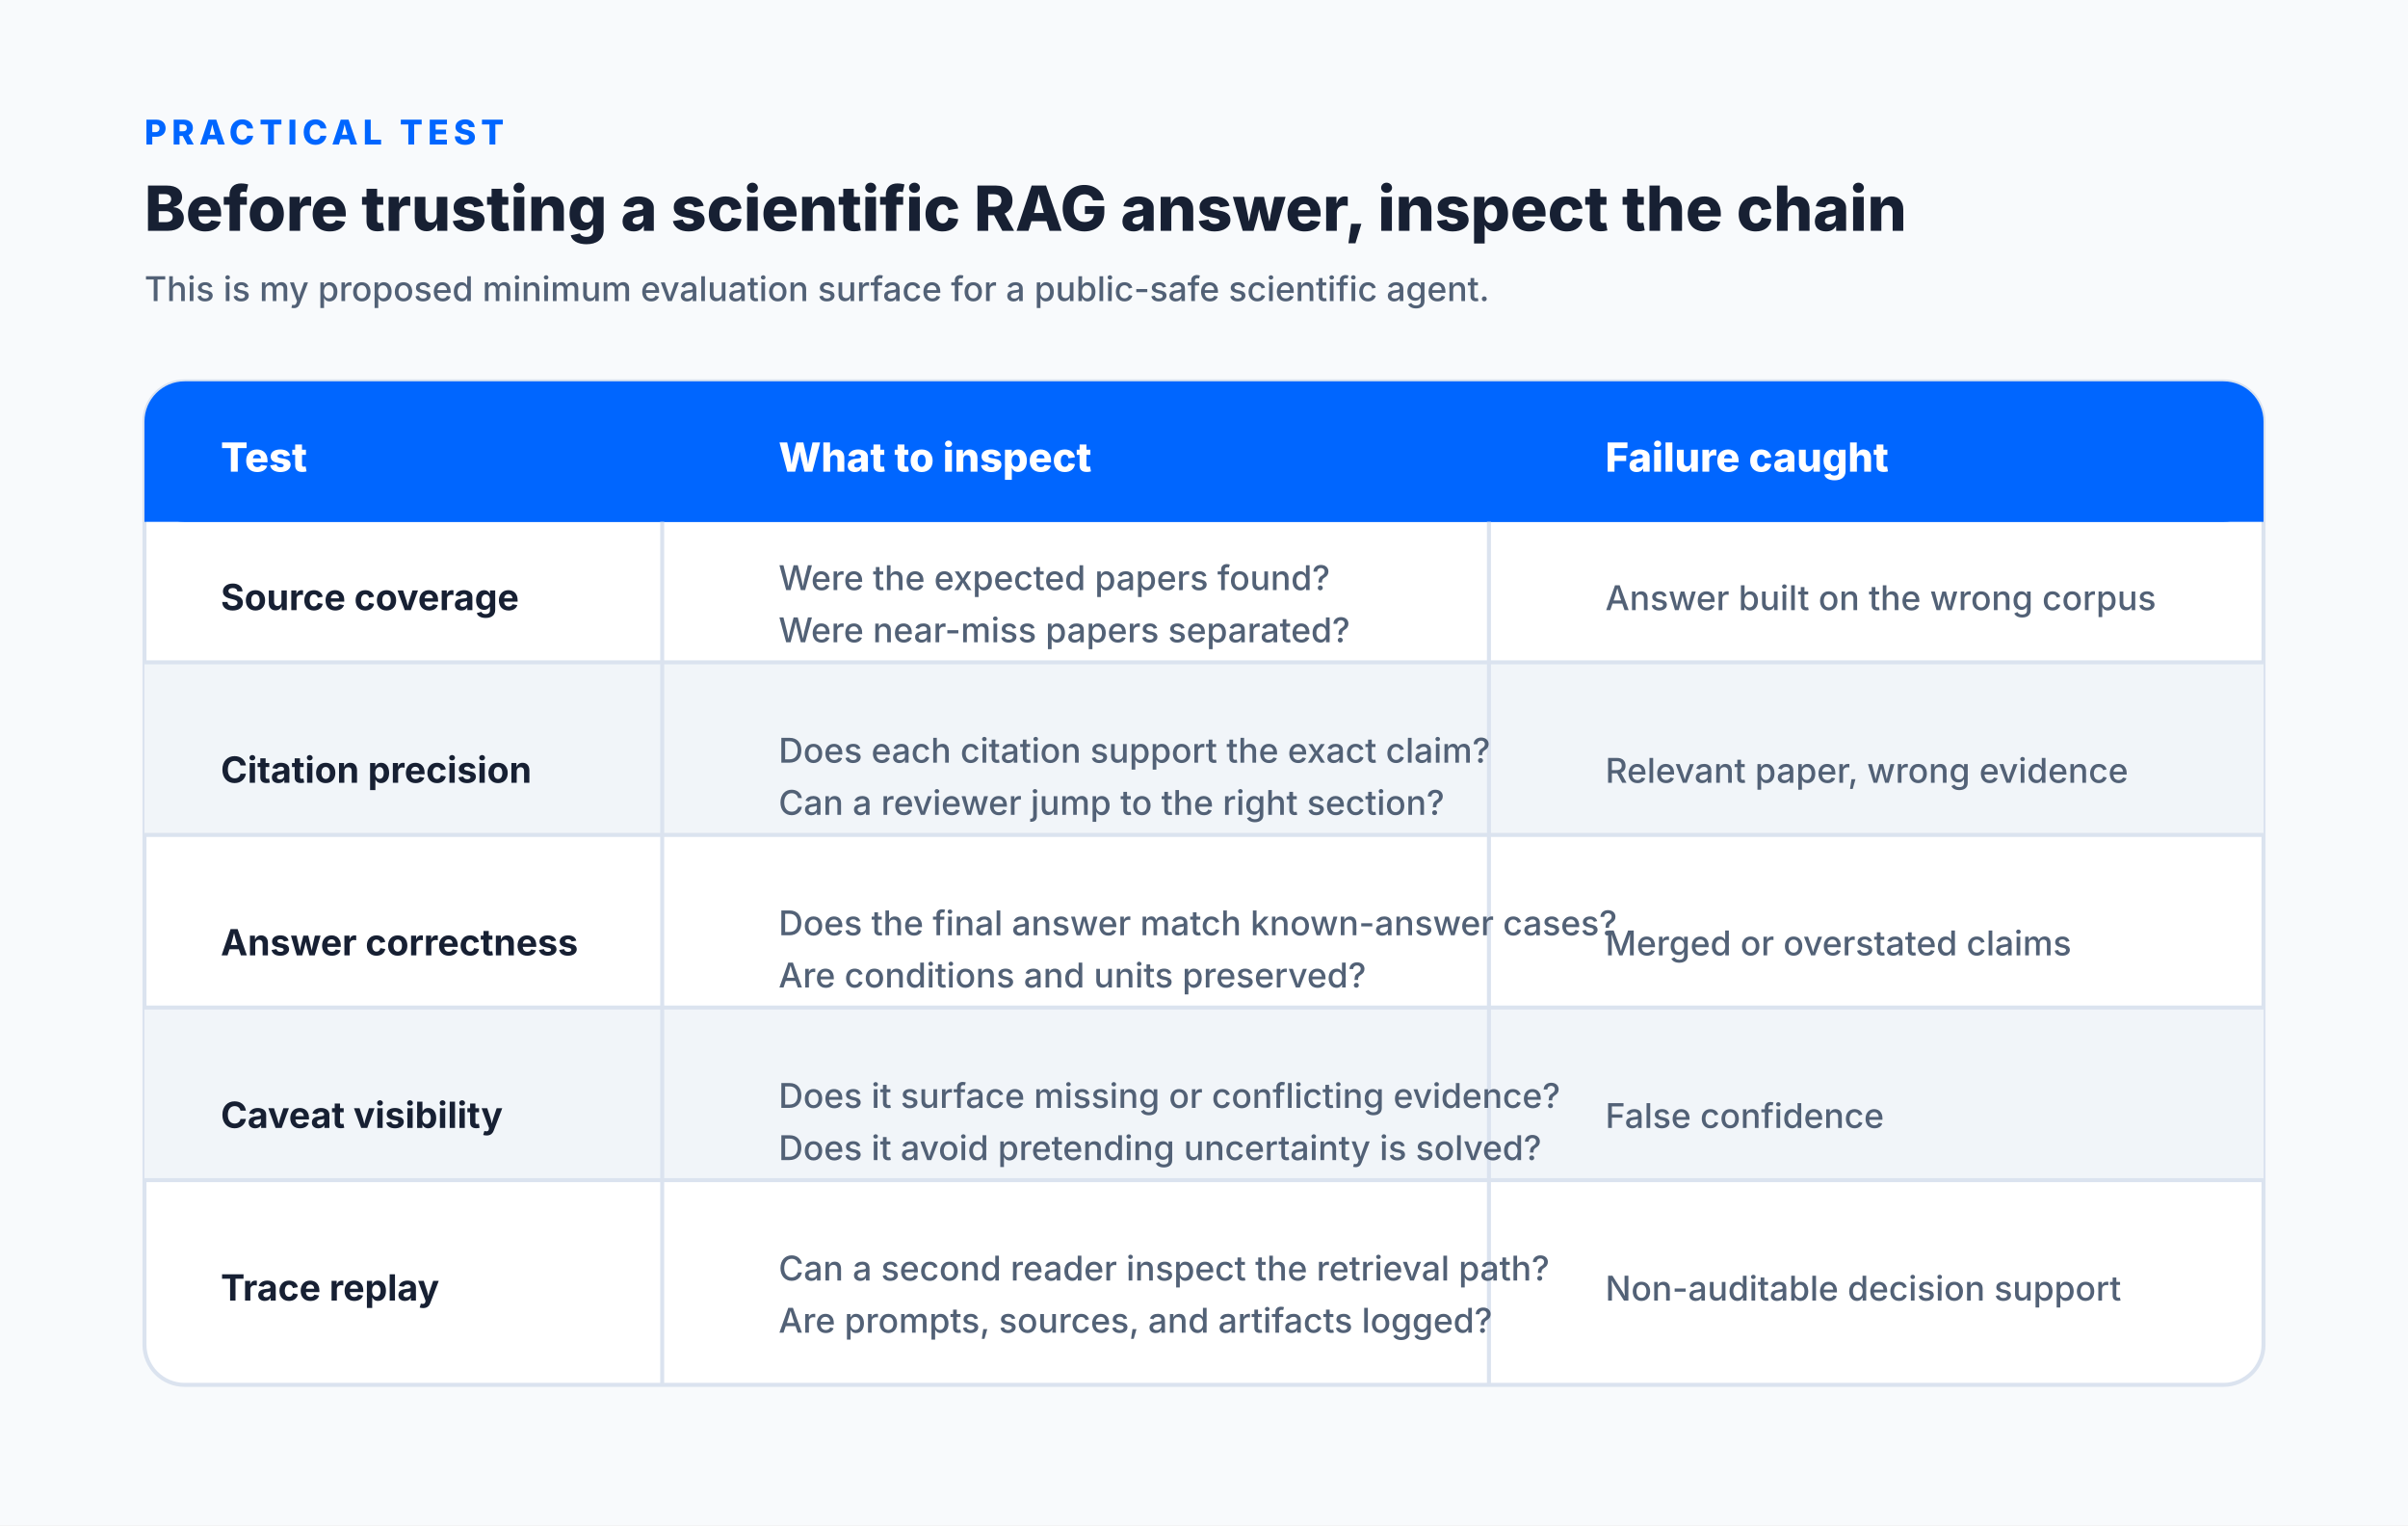
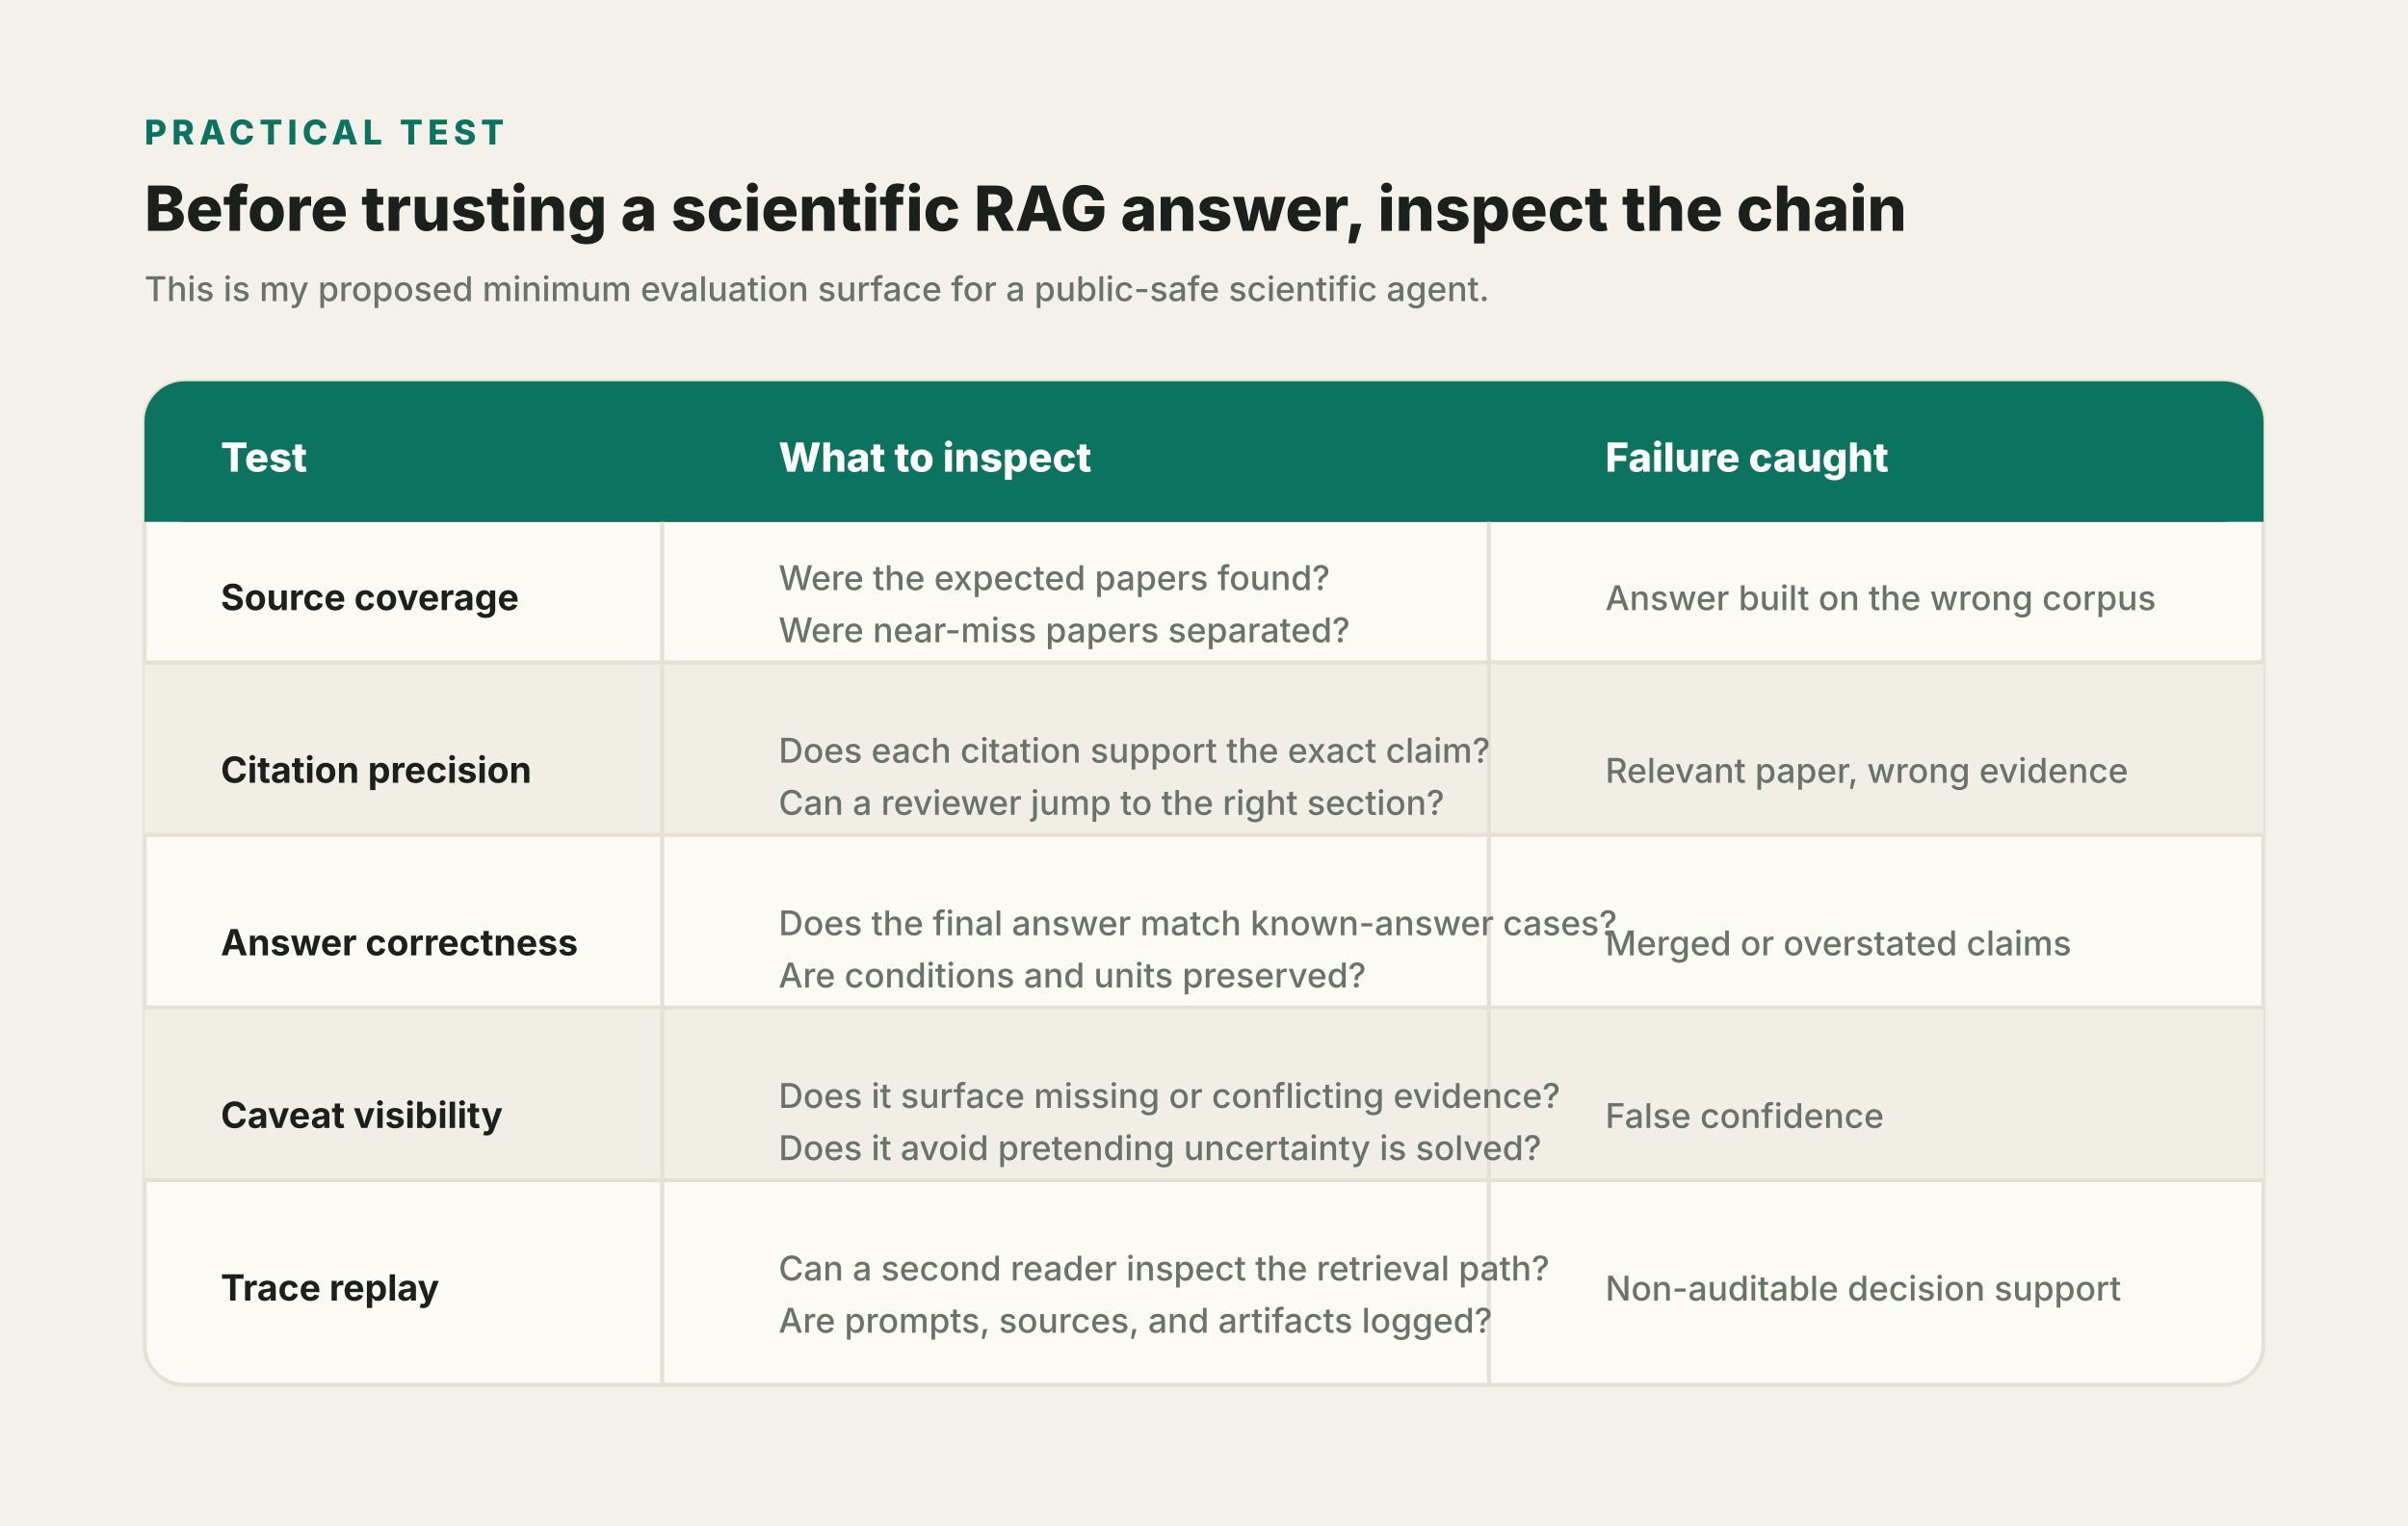
<svg xmlns="http://www.w3.org/2000/svg" width="1200" height="760" viewBox="0 0 1200 760" role="img" aria-labelledby="title desc">
  <defs>
    <style>
-       .bg { fill: #f8fafc; }
-       .panel { fill: #ffffff; stroke: #dbe3ef; stroke-width: 2; }
-       .header { fill: #0066ff; }
-       .stripe { fill: #f1f5f9; }
-       .title { fill: #172033; font-family: Inter, Arial, sans-serif; font-size: 31px; font-weight: 800; }
-       .label { fill: #0066ff; font-family: Inter, Arial, sans-serif; font-size: 17px; font-weight: 800; letter-spacing: 2.5px; }
+       .bg { fill: #f3f1ea; }
+       .panel { fill: #fbfaf5; stroke: #e4e0d4; stroke-width: 2; }
+       .header { fill: #0d7361; }
+       .stripe { fill: #f0eee5; }
+       .title { fill: #1b201c; font-family: Inter, Arial, sans-serif; font-size: 31px; font-weight: 800; }
+       .label { fill: #0d7361; font-family: Inter, Arial, sans-serif; font-size: 17px; font-weight: 800; letter-spacing: 2.5px; }
      .th { fill: #ffffff; font-family: Inter, Arial, sans-serif; font-size: 20px; font-weight: 800; }
-       .td { fill: #172033; font-family: Inter, Arial, sans-serif; font-size: 18px; font-weight: 650; }
-       .small { fill: #526176; font-family: Inter, Arial, sans-serif; font-size: 17px; font-weight: 500; }
-       .line { stroke: #dbe3ef; stroke-width: 2; }
+       .td { fill: #1b201c; font-family: Inter, Arial, sans-serif; font-size: 18px; font-weight: 650; }
+       .small { fill: #6a736a; font-family: Inter, Arial, sans-serif; font-size: 17px; font-weight: 500; }
+       .line { stroke: #e4e0d4; stroke-width: 2; }
    </style>
  </defs>
  <rect class="bg" width="1200" height="760" />
  <text class="label" x="72" y="72">PRACTICAL TEST</text>
  <text class="title" x="72" y="115">Before trusting a scientific RAG answer, inspect the chain</text>
  <text class="small" x="72" y="150">This is my proposed minimum evaluation surface for a public-safe scientific agent.</text>
  <rect class="panel" x="72" y="190" width="1056" height="500" rx="20" />
  <rect class="header" x="72" y="190" width="1056" height="70" rx="20" />
  <rect class="header" x="72" y="224" width="1056" height="36" />
  <text class="th" x="110" y="235">Test</text>
  <text class="th" x="388" y="235">What to inspect</text>
  <text class="th" x="800" y="235">Failure caught</text>
  <rect class="stripe" x="72" y="330" width="1056" height="86" />
  <rect class="stripe" x="72" y="502" width="1056" height="86" />
  <line class="line" x1="330" y1="260" x2="330" y2="690" />
  <line class="line" x1="742" y1="260" x2="742" y2="690" />
  <line class="line" x1="72" y1="330" x2="1128" y2="330" />
  <line class="line" x1="72" y1="416" x2="1128" y2="416" />
  <line class="line" x1="72" y1="502" x2="1128" y2="502" />
  <line class="line" x1="72" y1="588" x2="1128" y2="588" />
  <text class="td" x="110" y="304">Source coverage</text>
  <text class="small" x="388" y="294">Were the expected papers found?</text>
  <text class="small" x="388" y="320">Were near-miss papers separated?</text>
  <text class="small" x="800" y="304">Answer built on the wrong corpus</text>
  <text class="td" x="110" y="390">Citation precision</text>
  <text class="small" x="388" y="380">Does each citation support the exact claim?</text>
  <text class="small" x="388" y="406">Can a reviewer jump to the right section?</text>
  <text class="small" x="800" y="390">Relevant paper, wrong evidence</text>
  <text class="td" x="110" y="476">Answer correctness</text>
  <text class="small" x="388" y="466">Does the final answer match known-answer cases?</text>
  <text class="small" x="388" y="492">Are conditions and units preserved?</text>
  <text class="small" x="800" y="476">Merged or overstated claims</text>
  <text class="td" x="110" y="562">Caveat visibility</text>
  <text class="small" x="388" y="552">Does it surface missing or conflicting evidence?</text>
  <text class="small" x="388" y="578">Does it avoid pretending uncertainty is solved?</text>
  <text class="small" x="800" y="562">False confidence</text>
  <text class="td" x="110" y="648">Trace replay</text>
  <text class="small" x="388" y="638">Can a second reader inspect the retrieval path?</text>
  <text class="small" x="388" y="664">Are prompts, sources, and artifacts logged?</text>
  <text class="small" x="800" y="648">Non-auditable decision support</text>
</svg>
